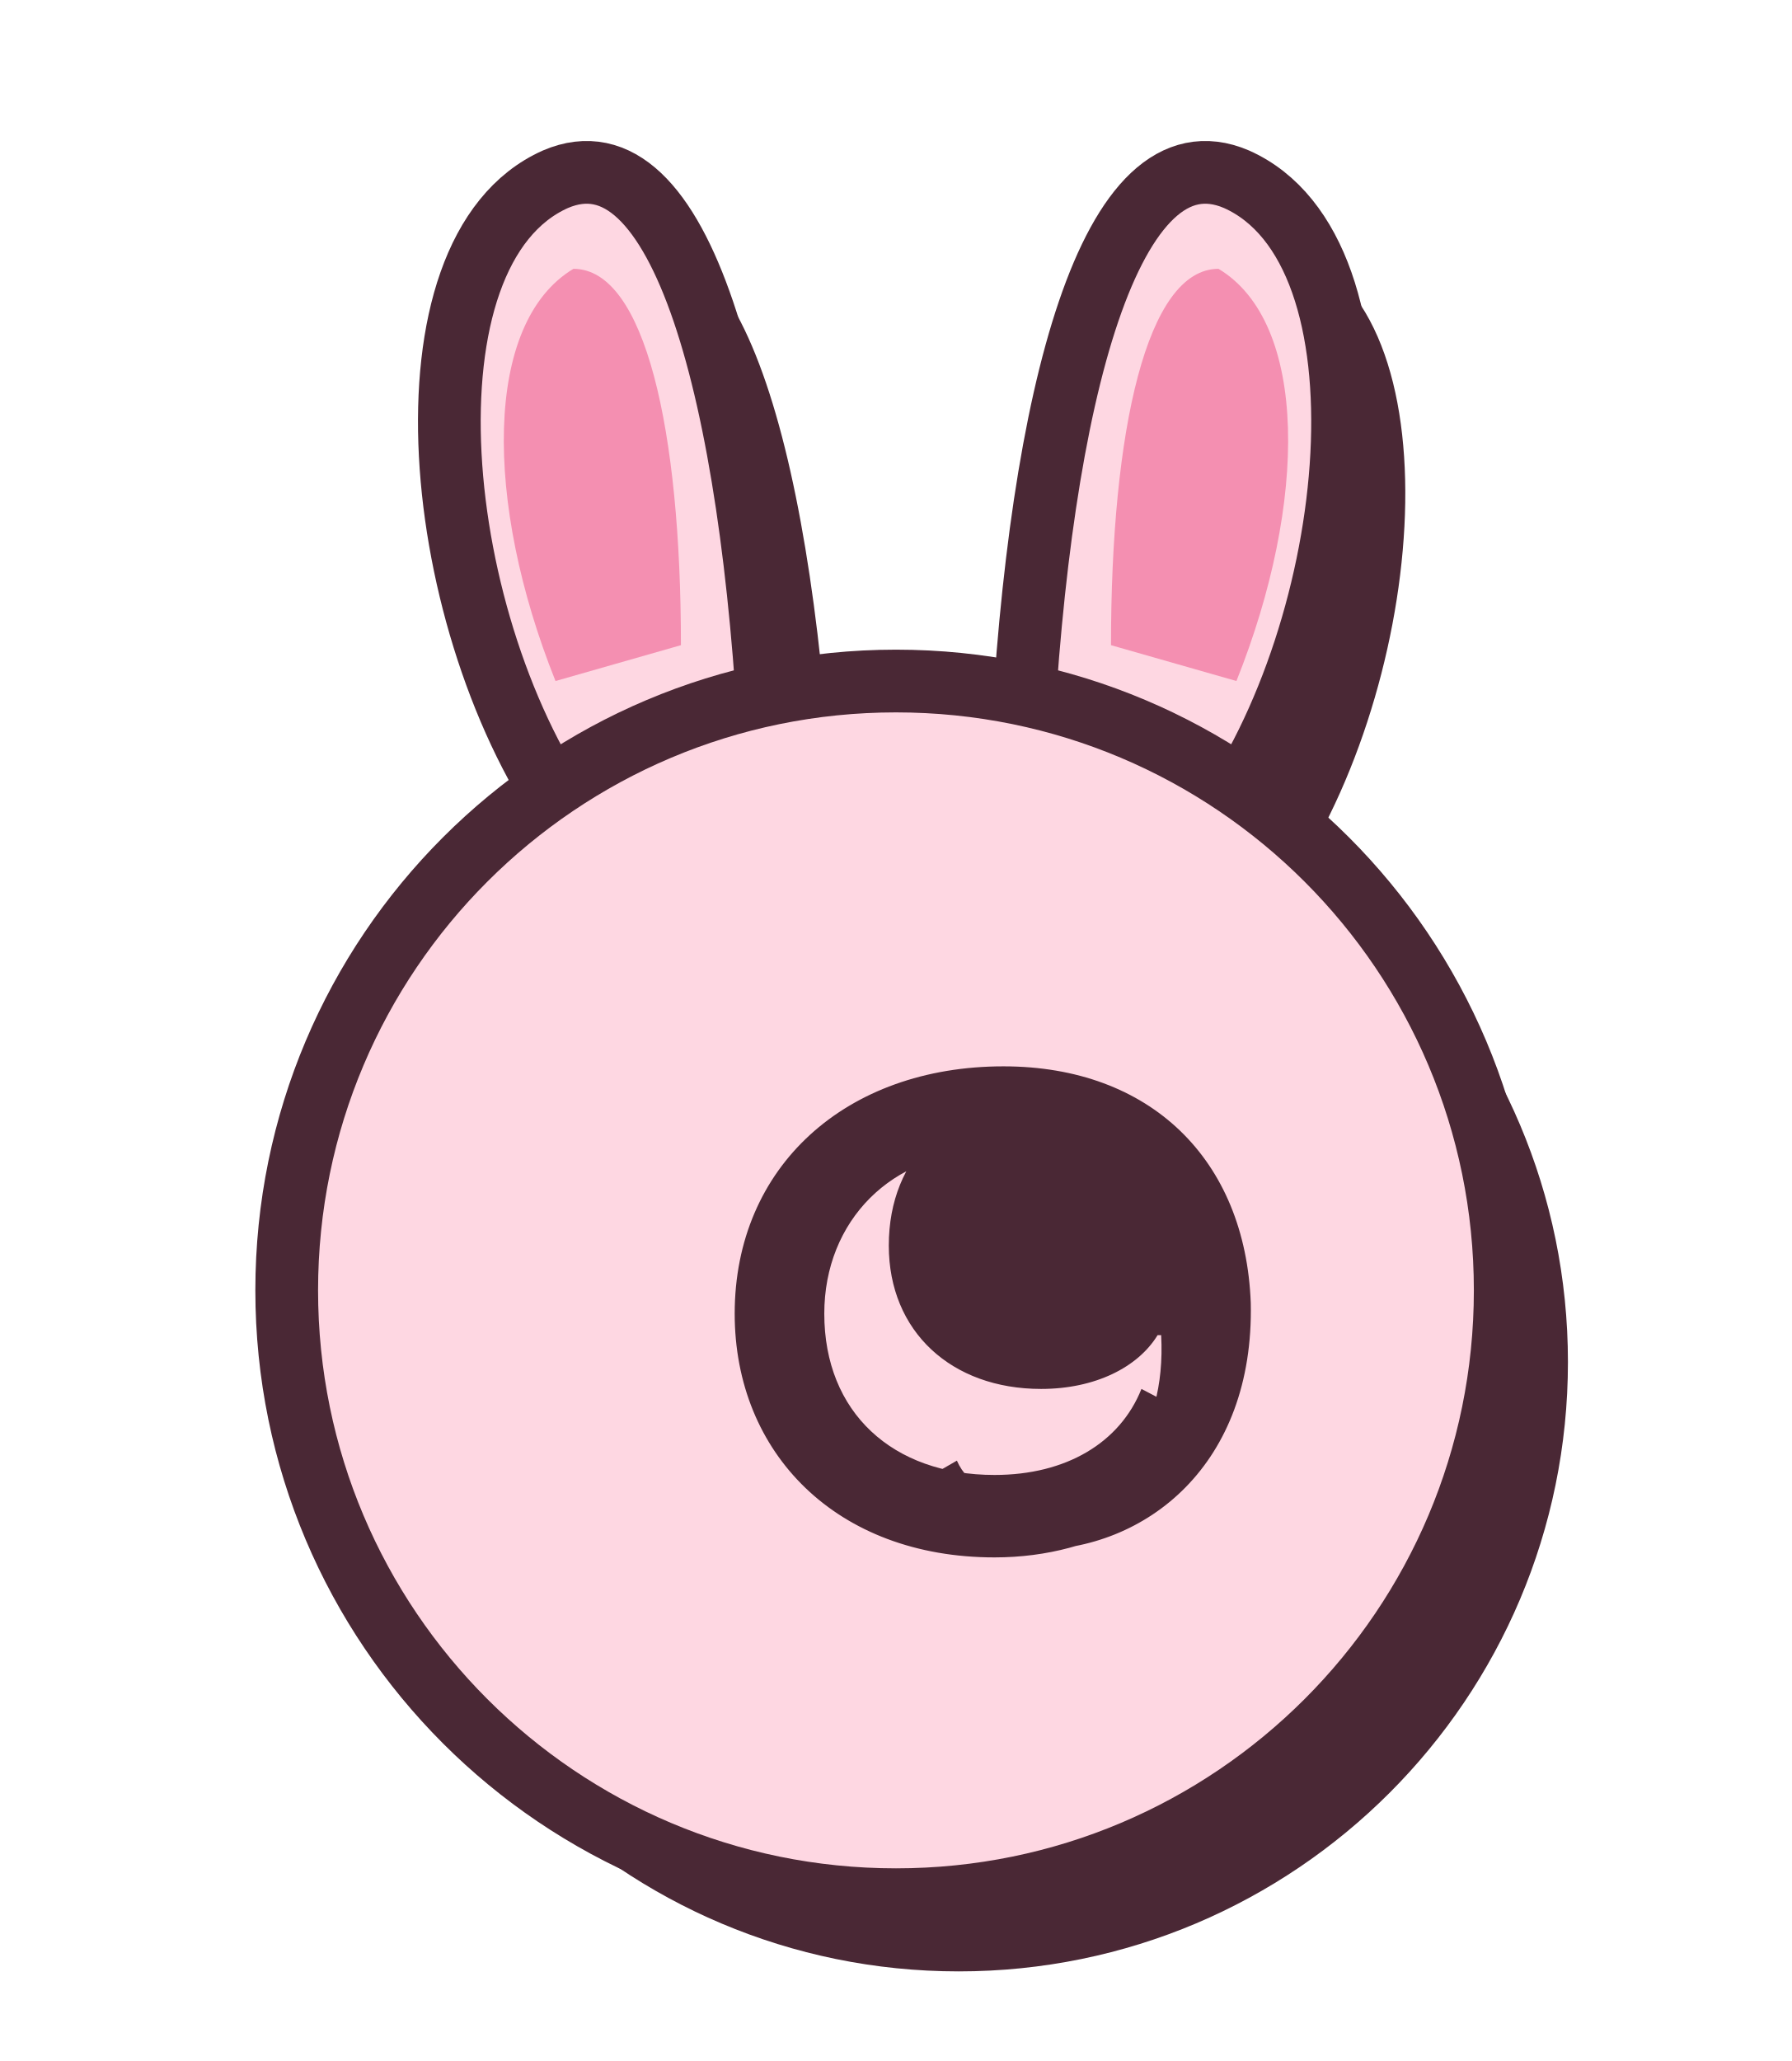
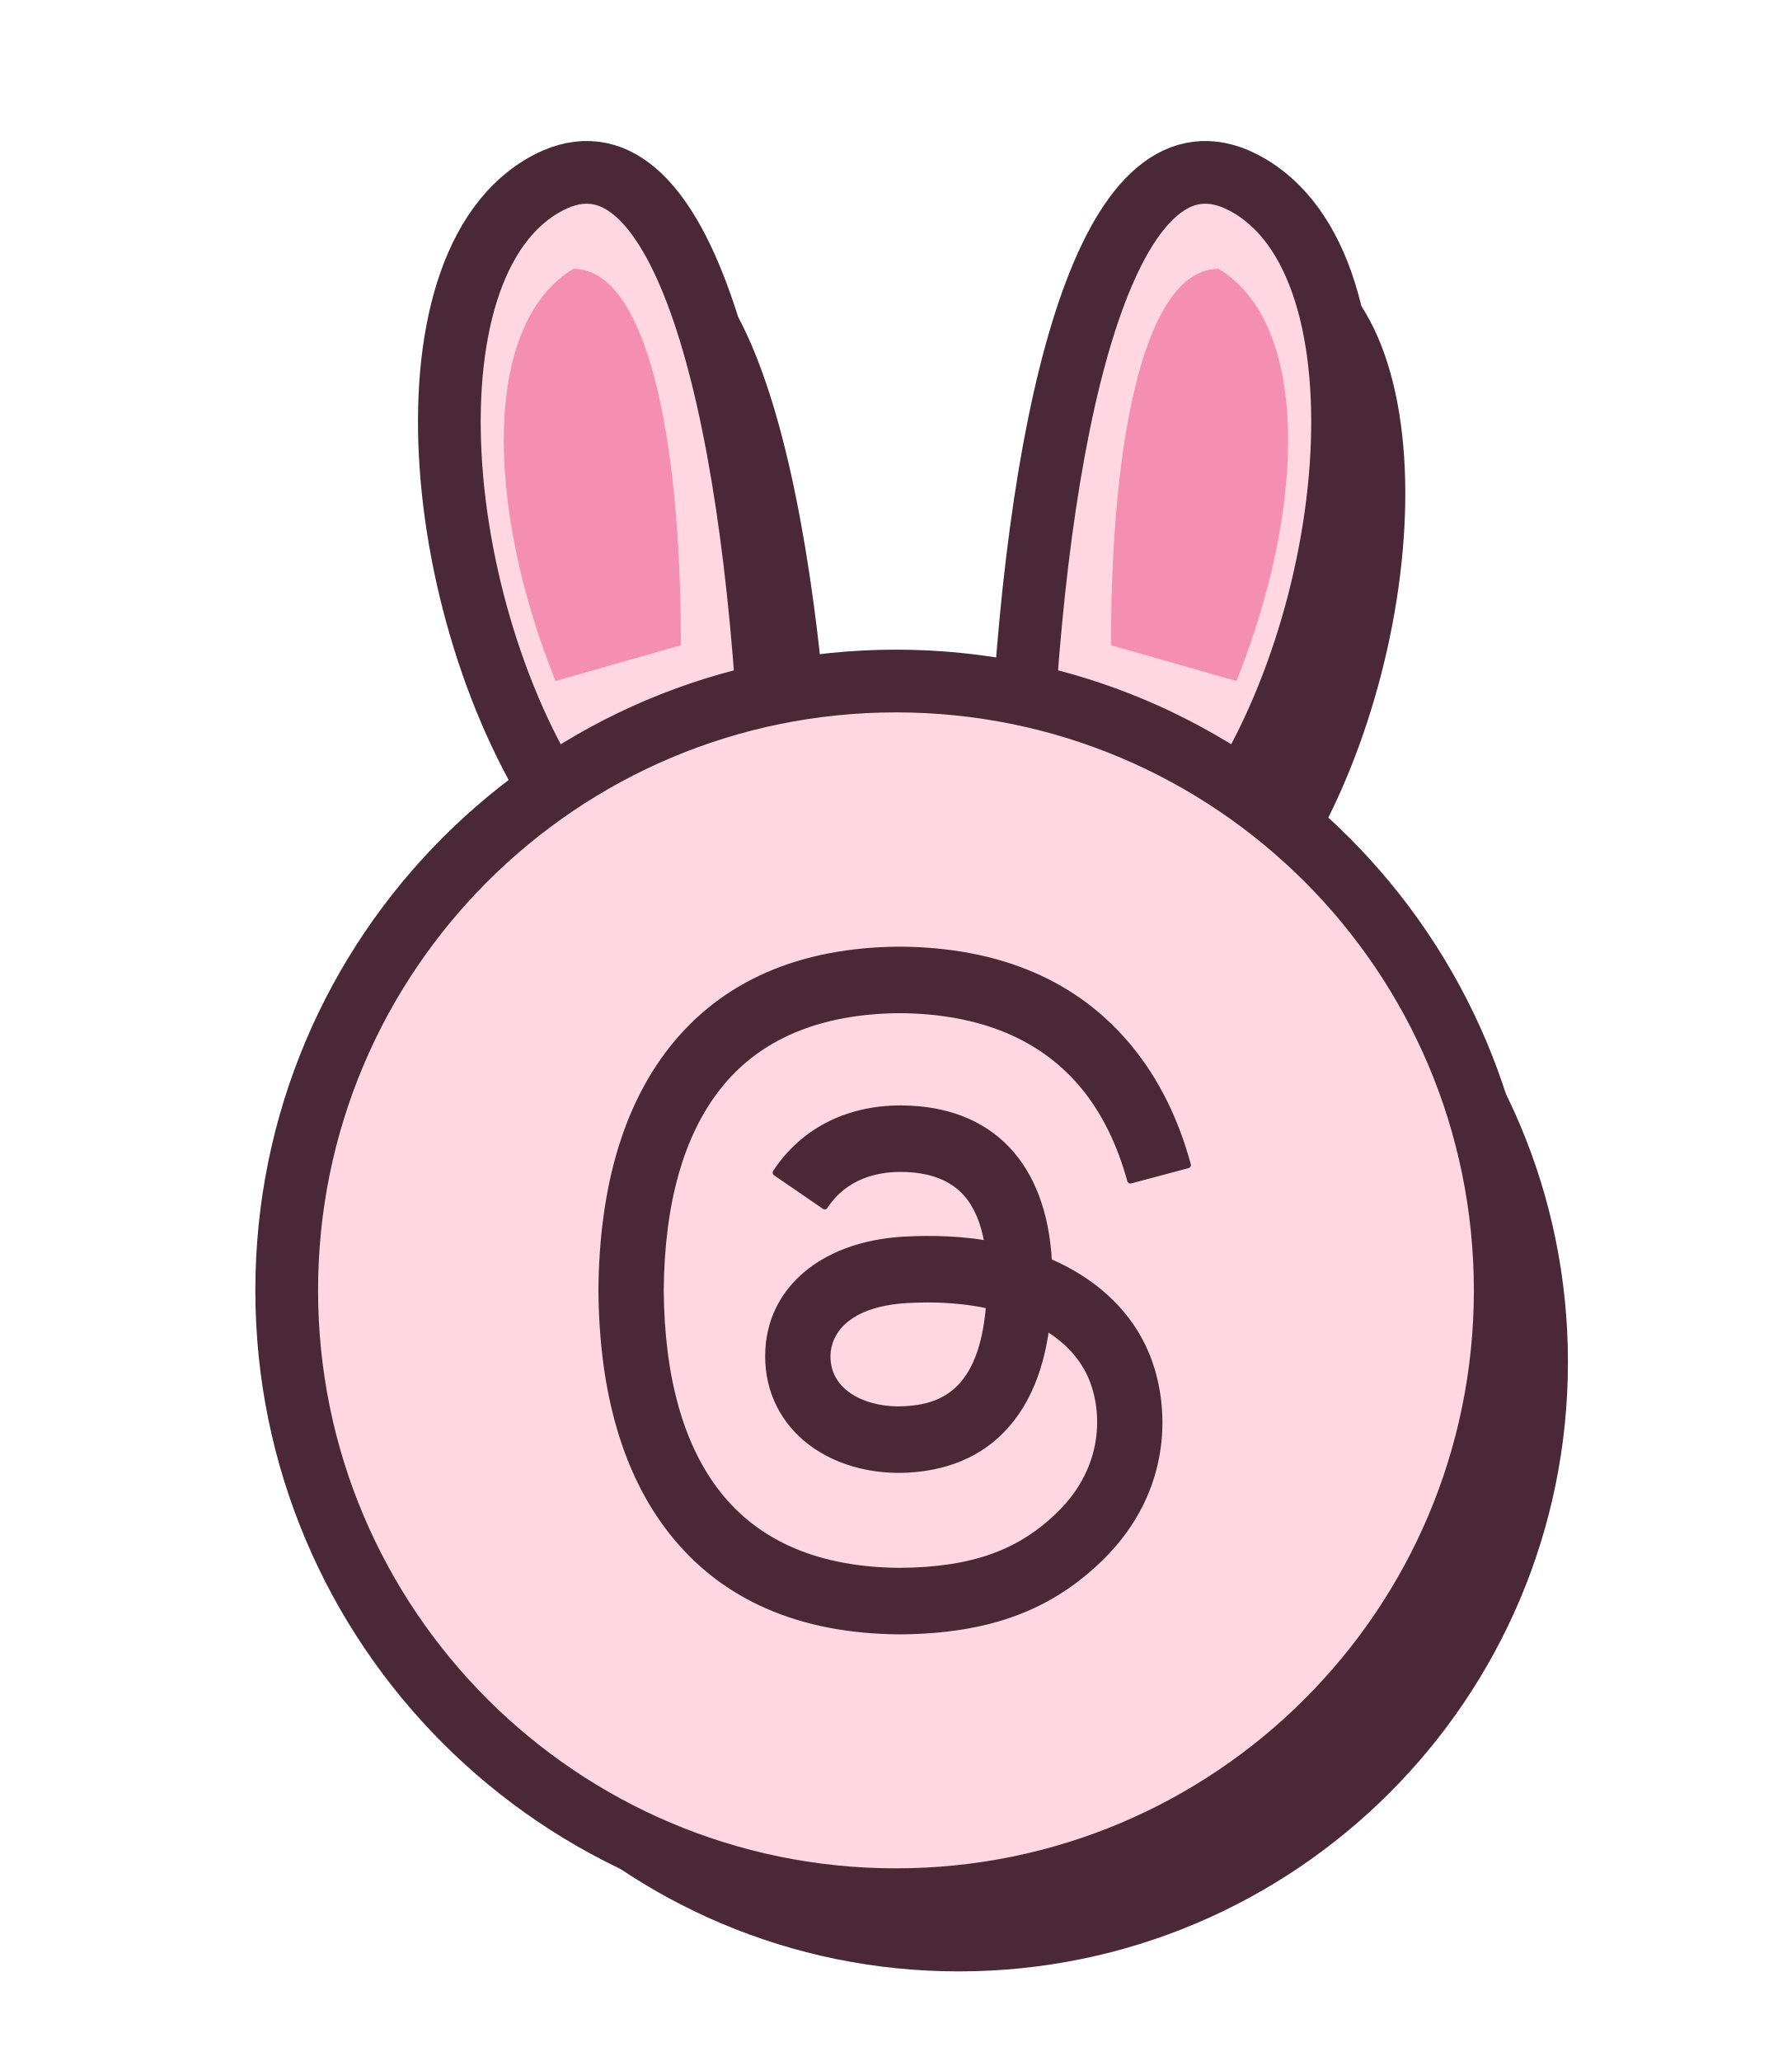
<svg xmlns="http://www.w3.org/2000/svg" viewBox="0 0 100 115" width="100" height="115">
  <g transform="translate(3.5, 4)">
    <path d="M32 46 C24 35 22 14 31 10 C38 7 42 22 43 42 Z" fill="#4a2835" />
    <path d="M68 46 C76 35 78 14 69 10 C62 7 58 22 57 42 Z" fill="#4a2835" />
    <circle cx="50" cy="72" r="34" fill="#4a2835" />
  </g>
  <path d="M32 46 C24 35 22 14 31 10 C38 7 42 22 43 42 Z" fill="#fed7e2" stroke="#4a2835" stroke-width="3.5" stroke-linejoin="round" stroke-linecap="round" />
  <path d="M31 38 C27 28 27 18 32 15 C36 15 38 24 38 36 Z" fill="#f48fb1" />
  <path d="M68 46 C76 35 78 14 69 10 C62 7 58 22 57 42 Z" fill="#fed7e2" stroke="#4a2835" stroke-width="3.5" stroke-linejoin="round" stroke-linecap="round" />
  <path d="M69 38 C73 28 73 18 68 15 C64 15 62 24 62 36 Z" fill="#f48fb1" />
  <circle cx="50" cy="72" r="34" fill="#fed7e2" stroke="#4a2835" stroke-width="3.5" />
-   <g id="icon-glyph">
-     <path d="M63 71.5c-.3-4.5-3.2-7.2-8-7.2-5.2 0-9 3.8-9 9 0 5.5 3.8 9 9.5 9 4 0 7-1.8 8.2-4.8l4.2 2.2c-1.8 4.2-6.5 7.2-12.4 7.2-8.8 0-14.5-5.8-14.5-13.6 0-8.2 6.2-13.8 15-13.8 8.2 0 13.5 5.2 13.8 13.2.2 9-5.8 13.8-12.2 13.8-3.2 0-5.8-1.3-6.8-3.5l2.6-1.5c.6 1.4 2.2 2.2 4.2 2.2 4.5 0 7.5-3.5 7.2-9.2h-.2c-1.1 1.8-3.5 3-6.5 3-5 0-8.5-3.2-8.5-8 0-5 3.5-8.2 8.5-8.2 5.2 0 8.5 3.5 8.7 9.2v1.2z" fill="#4a2835" />
+   <g id="icon-glyph" transform="translate(31, 53) scale(0.198)">
+     <path d="M141.537 88.988C140.71 88.592 139.87 88.21 139.019 87.845C137.537 60.538 122.616 44.905 97.562 44.745C97.448 44.744 97.335 44.744 97.222 44.744C82.236 44.744 69.773 51.141 62.102 62.781L75.881 72.233C81.612 63.538 90.605 61.685 97.229 61.685C97.305 61.685 97.382 61.685 97.458 61.685C105.707 61.738 111.932 64.137 115.961 68.814C118.893 72.219 120.854 76.925 121.825 82.864C114.511 81.621 106.601 81.239 98.145 81.723C74.325 83.095 59.011 96.988 60.04 116.292C60.562 126.084 65.44 134.508 73.775 140.011C80.822 144.663 89.899 146.938 99.332 146.423C111.79 145.74 121.563 140.987 128.381 132.296C133.559 125.696 136.834 117.143 138.28 106.366C144.217 109.949 148.617 114.664 151.047 120.332C155.179 129.967 155.42 145.8 142.501 158.708C131.182 170.016 117.576 174.908 97.013 175.059C74.204 174.89 56.954 167.575 45.738 153.317C35.236 139.966 29.808 120.682 29.605 96C29.808 71.318 35.236 52.034 45.738 38.683C56.954 24.425 74.204 17.11 97.013 16.941C119.988 17.111 137.539 24.461 149.184 38.788C154.894 45.814 159.199 54.649 162.037 64.95L178.184 60.642C174.744 47.962 169.331 37.036 161.965 27.974C147.036 9.607 125.202 0.195 97.07 0H96.957C68.882 0.194 47.292 9.642 32.788 28.079C19.882 44.486 13.224 67.316 13.001 95.933L13 96L13.001 96.067C13.224 124.684 19.882 147.514 32.788 163.921C47.292 182.358 68.882 191.806 96.957 192H97.07C122.03 191.827 139.624 185.292 154.118 170.811C173.081 151.866 172.51 128.119 166.26 113.541C161.776 103.087 153.227 94.596 141.537 88.988ZM98.441 129.507C88.001 130.095 77.154 125.409 76.62 115.372C76.223 107.93 81.916 99.626 99.081 98.637C101.047 98.523 102.976 98.468 104.871 98.468C111.106 98.468 116.939 99.074 122.242 100.233C120.264 124.935 108.662 128.946 98.441 129.507Z" fill="#4a2835" stroke="#4a2835" stroke-width="1.8" stroke-linejoin="round" />
  </g>
</svg>
